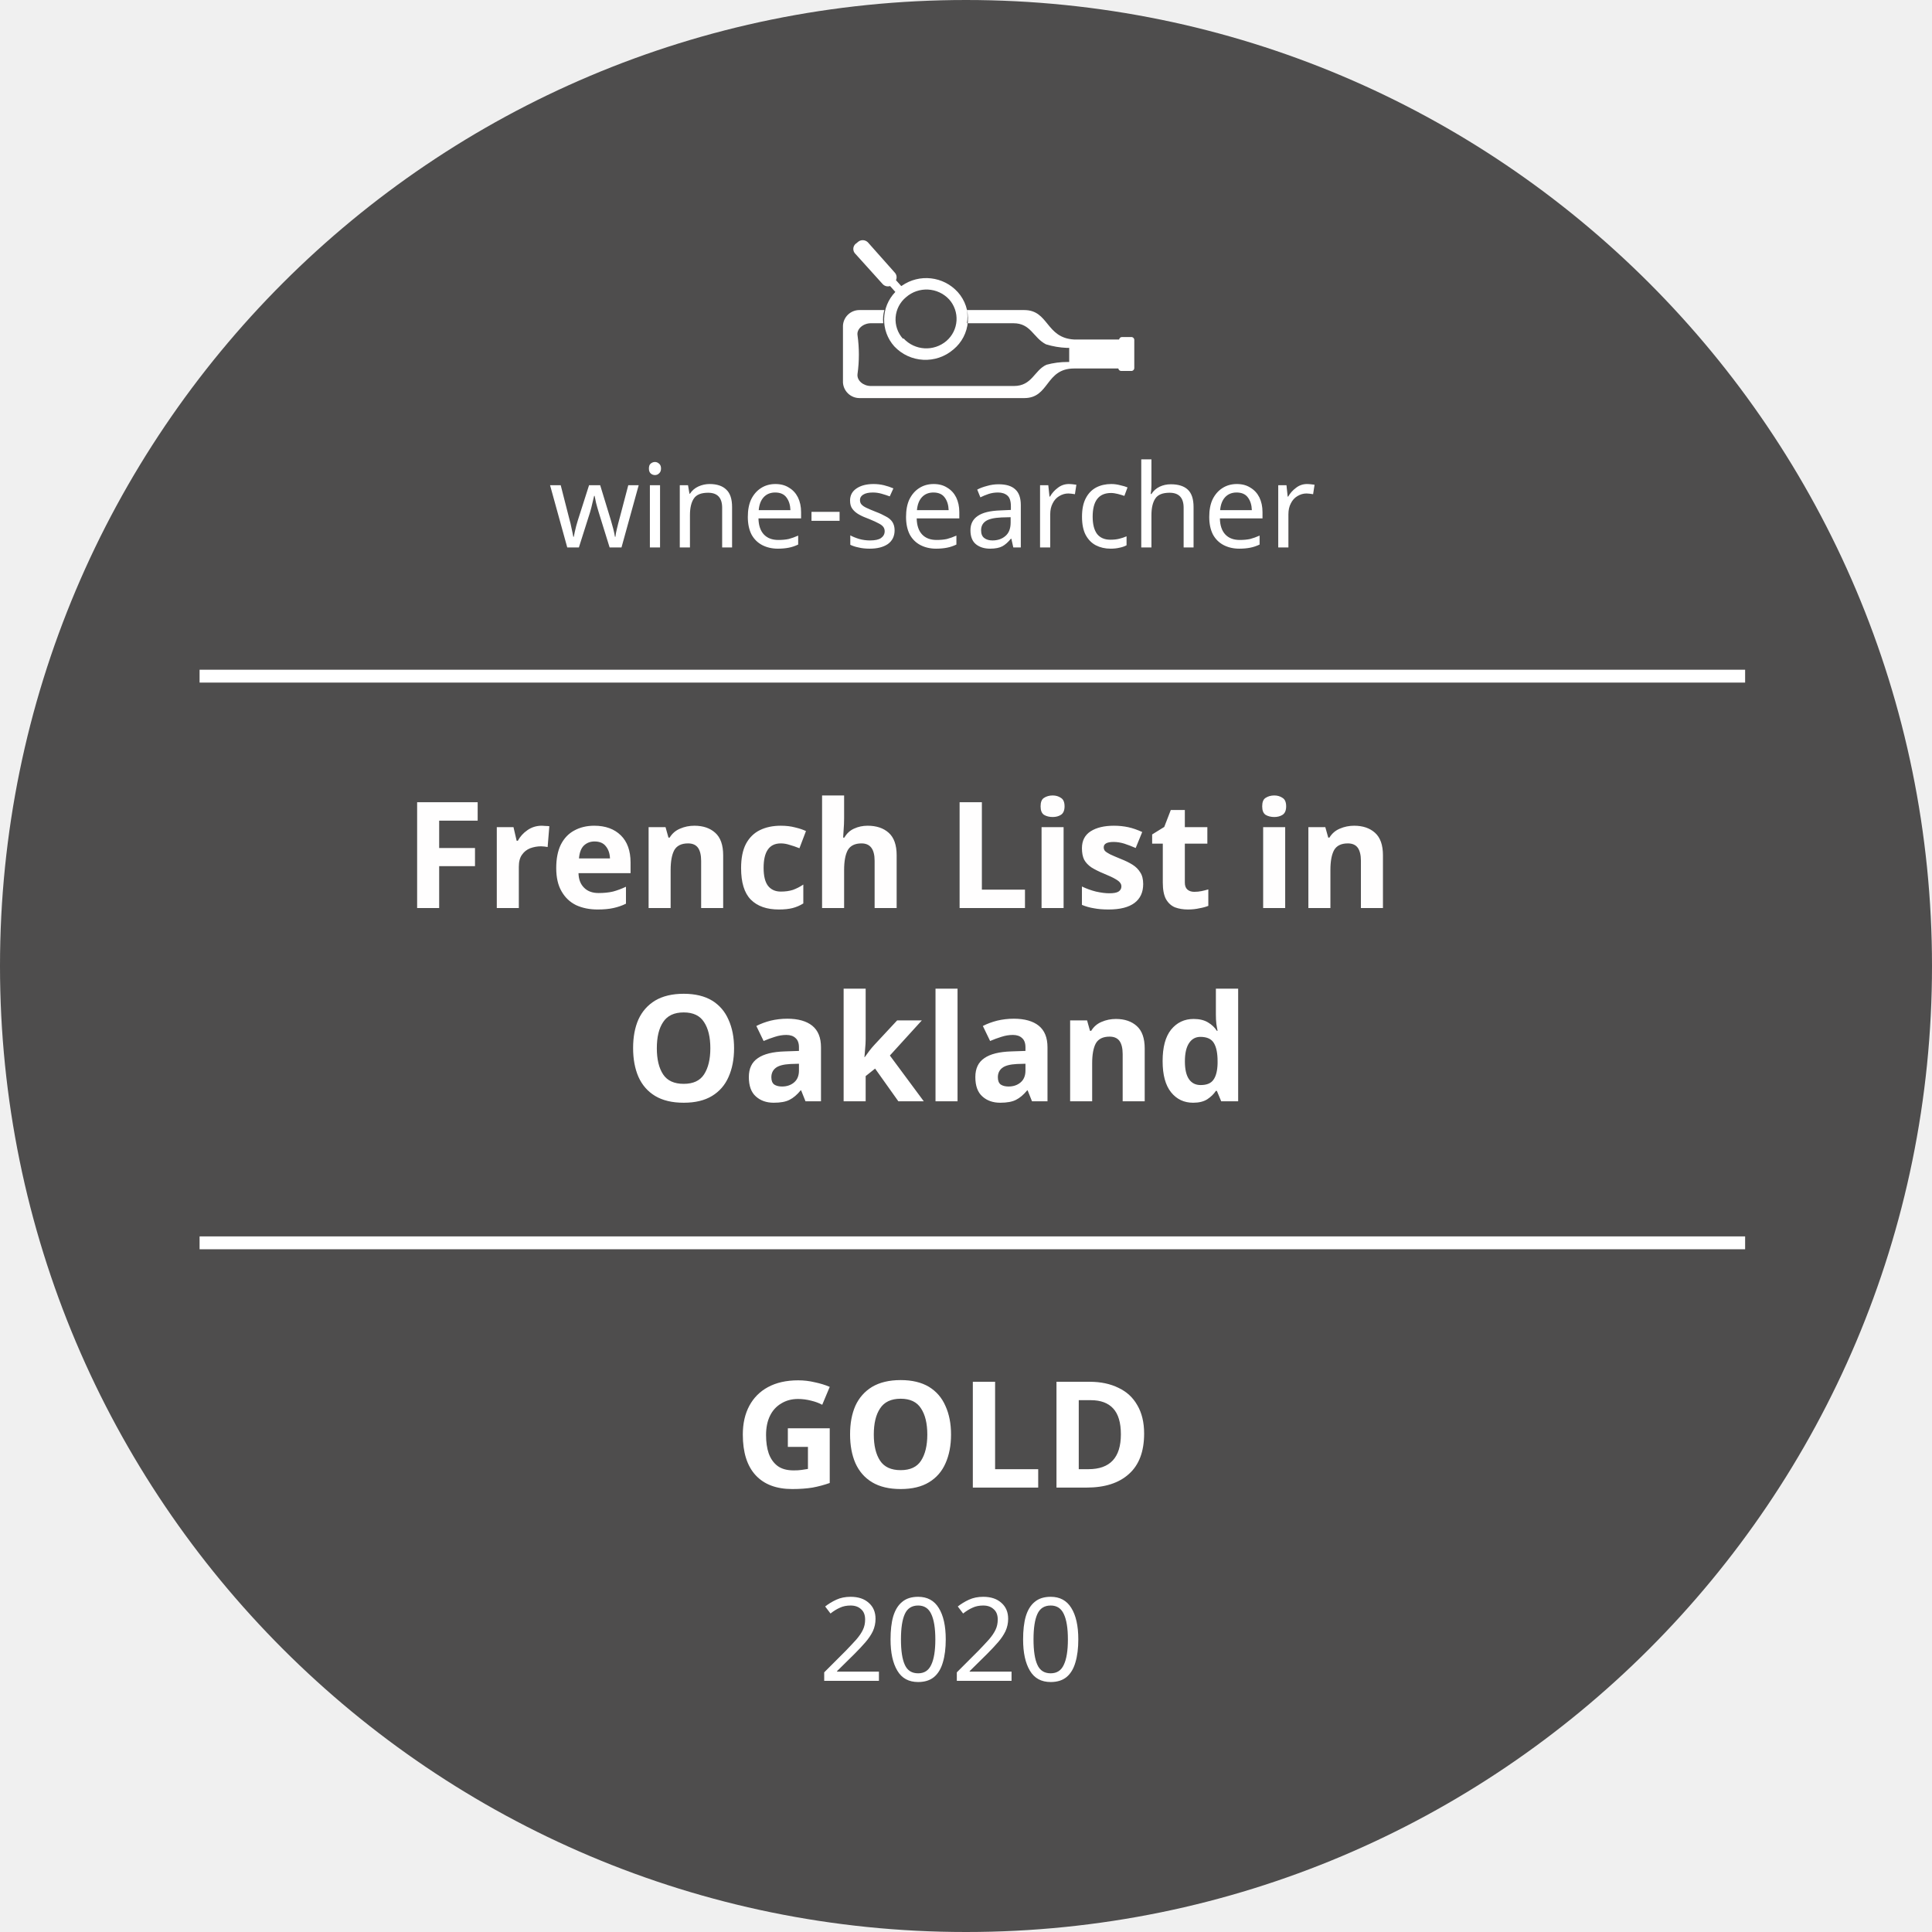
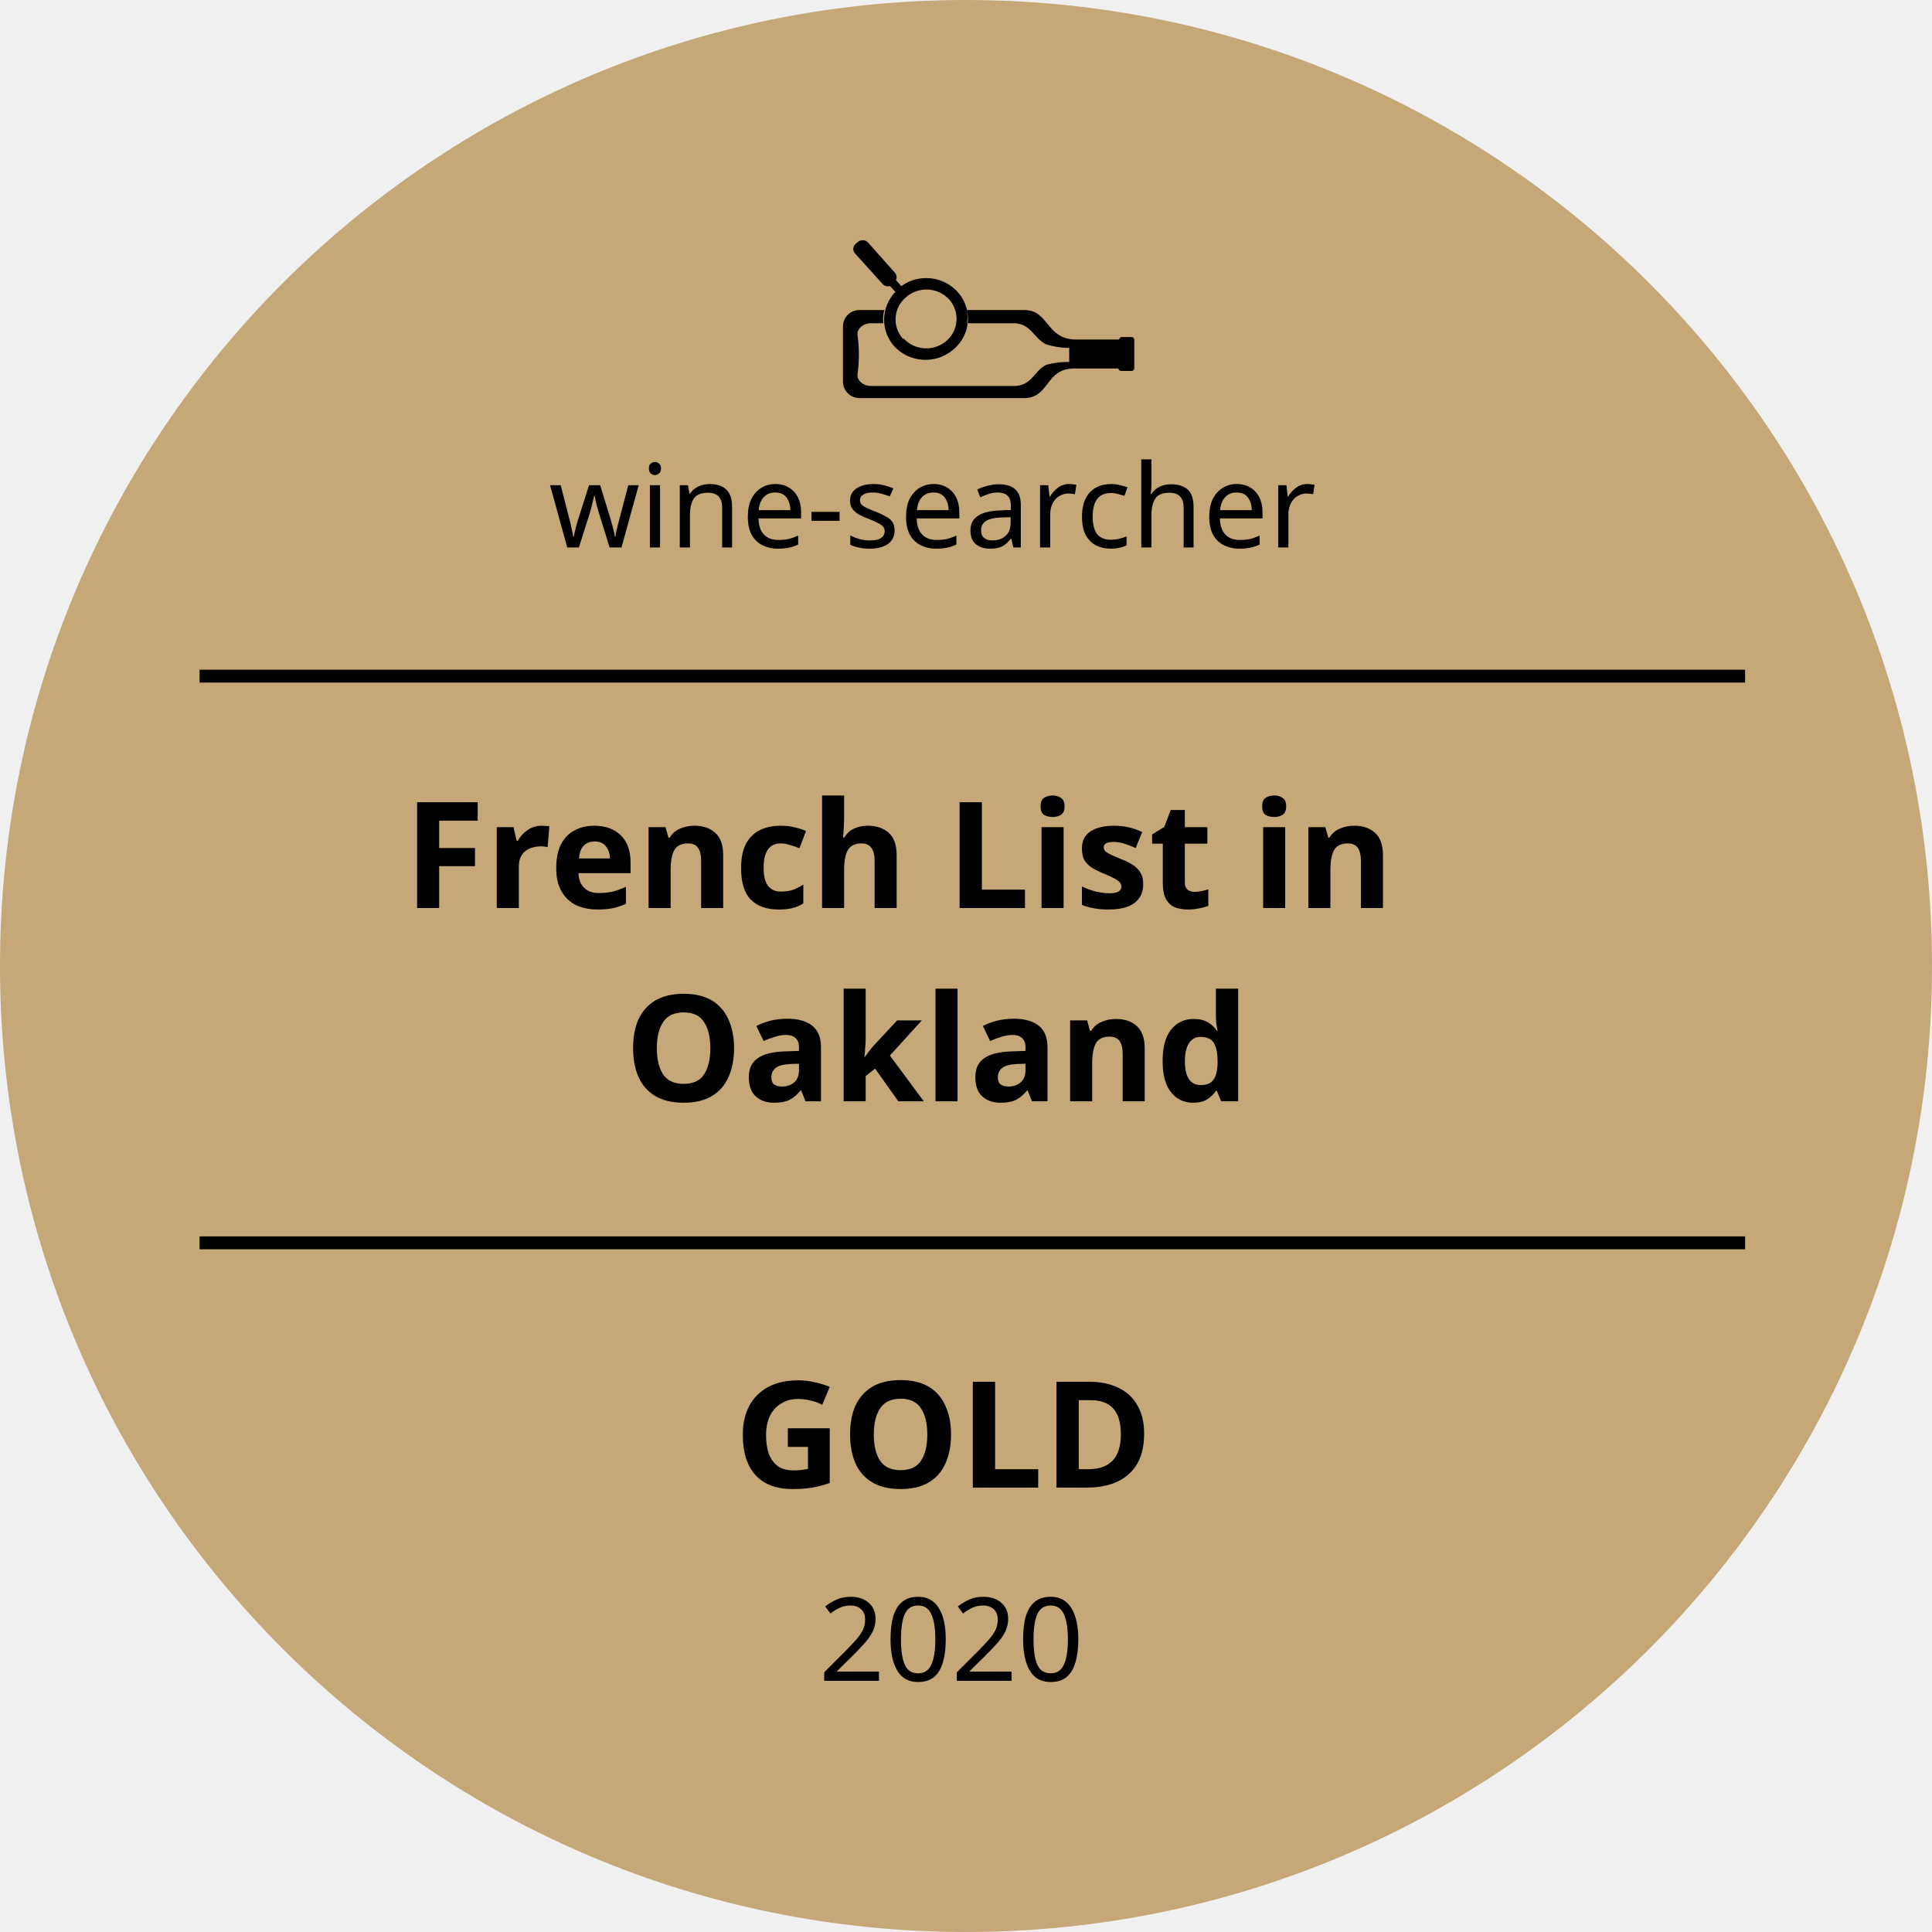
<svg xmlns="http://www.w3.org/2000/svg" viewBox="0 0 124.68 124.68">
  <defs>
-     <style>.cls-1{fill:#4e4d4d;}.cls-2,.cls-3,.cls-6,.cls-7{isolation:isolate;}.cls-3{font-size:7.48px;font-family:Verdana;}.cls-3,.cls-4,.cls-5,.cls-7{fill:#fff;}.cls-4{fill-rule:evenodd;}.cls-6,.cls-7{font-size:9.56px;font-family:Verdana-Bold, Verdana;font-weight:700;}.cls-6{fill:#fffefe;}</style>
+     <style>.cls-1{fill:#c6a777;}.cls-2,.cls-3,.cls-5{isolation:isolate;}.cls-3{font-size:7.48px;font-family:Verdana;}.cls-4{fill-rule:evenodd;}.cls-5{font-size:9.56px;font-family:Verdana-Bold, Verdana;font-weight:700;}</style>
  </defs>
  <g id="Layer_2" data-name="Layer 2">
    <g id="Layer_1-2" data-name="Layer 1">
      <circle class="cls-1" cx="62.34" cy="62.34" r="62.34" />
      <g class="cls-2">
        <text class="cls-3" transform="translate(35.42 35.33)">wine-searcher</text>
      </g>
      <path class="cls-4" d="M57,20.86a2.23,2.23,0,0,1,.07-.85h-1.6a1.06,1.06,0,0,0-1.07,1v3.68a1.07,1.07,0,0,0,1.07,1H66.1c1.64,0,1.35-1.91,3.22-1.91h2.85a.19.19,0,0,0,.19.16H73a.19.19,0,0,0,.2-.19V21.94a.19.19,0,0,0-.2-.19h-.59a.19.19,0,0,0-.19.16H69.32c-1.84-.1-1.63-1.9-3.22-1.9H62.4a2.44,2.44,0,0,1,0,.85h3c1.13,0,1.27.93,2.1,1.36a5.27,5.27,0,0,0,1.35.23H69v.22c0,.09,0,.6,0,.69H68.9a5.11,5.11,0,0,0-1.37.18c-.79.36-.92,1.37-2.1,1.37H56.2c-.48,0-.92-.35-.86-.78a9,9,0,0,0,0-2.49c-.07-.42.38-.78.86-.78Zm1.27,1a1.86,1.86,0,0,1,.2-2.68,2,2,0,0,1,2.78.14A1.88,1.88,0,0,1,61.08,22,2,2,0,0,1,58.31,21.84Zm-.11-3.4-.34-.38a.44.44,0,0,0-.07-.48L56,15.63a.47.47,0,0,0-.65,0l-.15.12a.44.44,0,0,0,0,.63l1.76,1.95a.46.46,0,0,0,.48.13l.34.38a2.58,2.58,0,0,0-.07,3.51,2.76,2.76,0,0,0,3.82.2,2.57,2.57,0,0,0,.28-3.7A2.75,2.75,0,0,0,58.2,18.44Z" />
-       <rect class="cls-5" x="12.88" y="79.79" width="99.74" height="0.83" />
-       <rect class="cls-5" x="12.88" y="43.22" width="99.74" height="0.83" />
-       <text class="cls-6" transform="translate(26.06 58.6)">French List in</text>
-       <text class="cls-7" transform="translate(40.31 71.07)">Oakland</text>
-       <text class="cls-7" transform="translate(47.39 96)">GOLD</text>
+       <rect x="12.88" y="79.79" width="99.74" height="0.83" />
+       <rect x="12.88" y="43.22" width="99.74" height="0.83" />
+       <text class="cls-5" transform="translate(26.06 58.6)">French List in</text>
+       <text class="cls-5" transform="translate(40.31 71.07)">Oakland</text>
+       <text class="cls-5" transform="translate(47.39 96)">GOLD</text>
      <text class="cls-3" transform="translate(52.83 108.47)">2020</text>
    </g>
  </g>
</svg>
